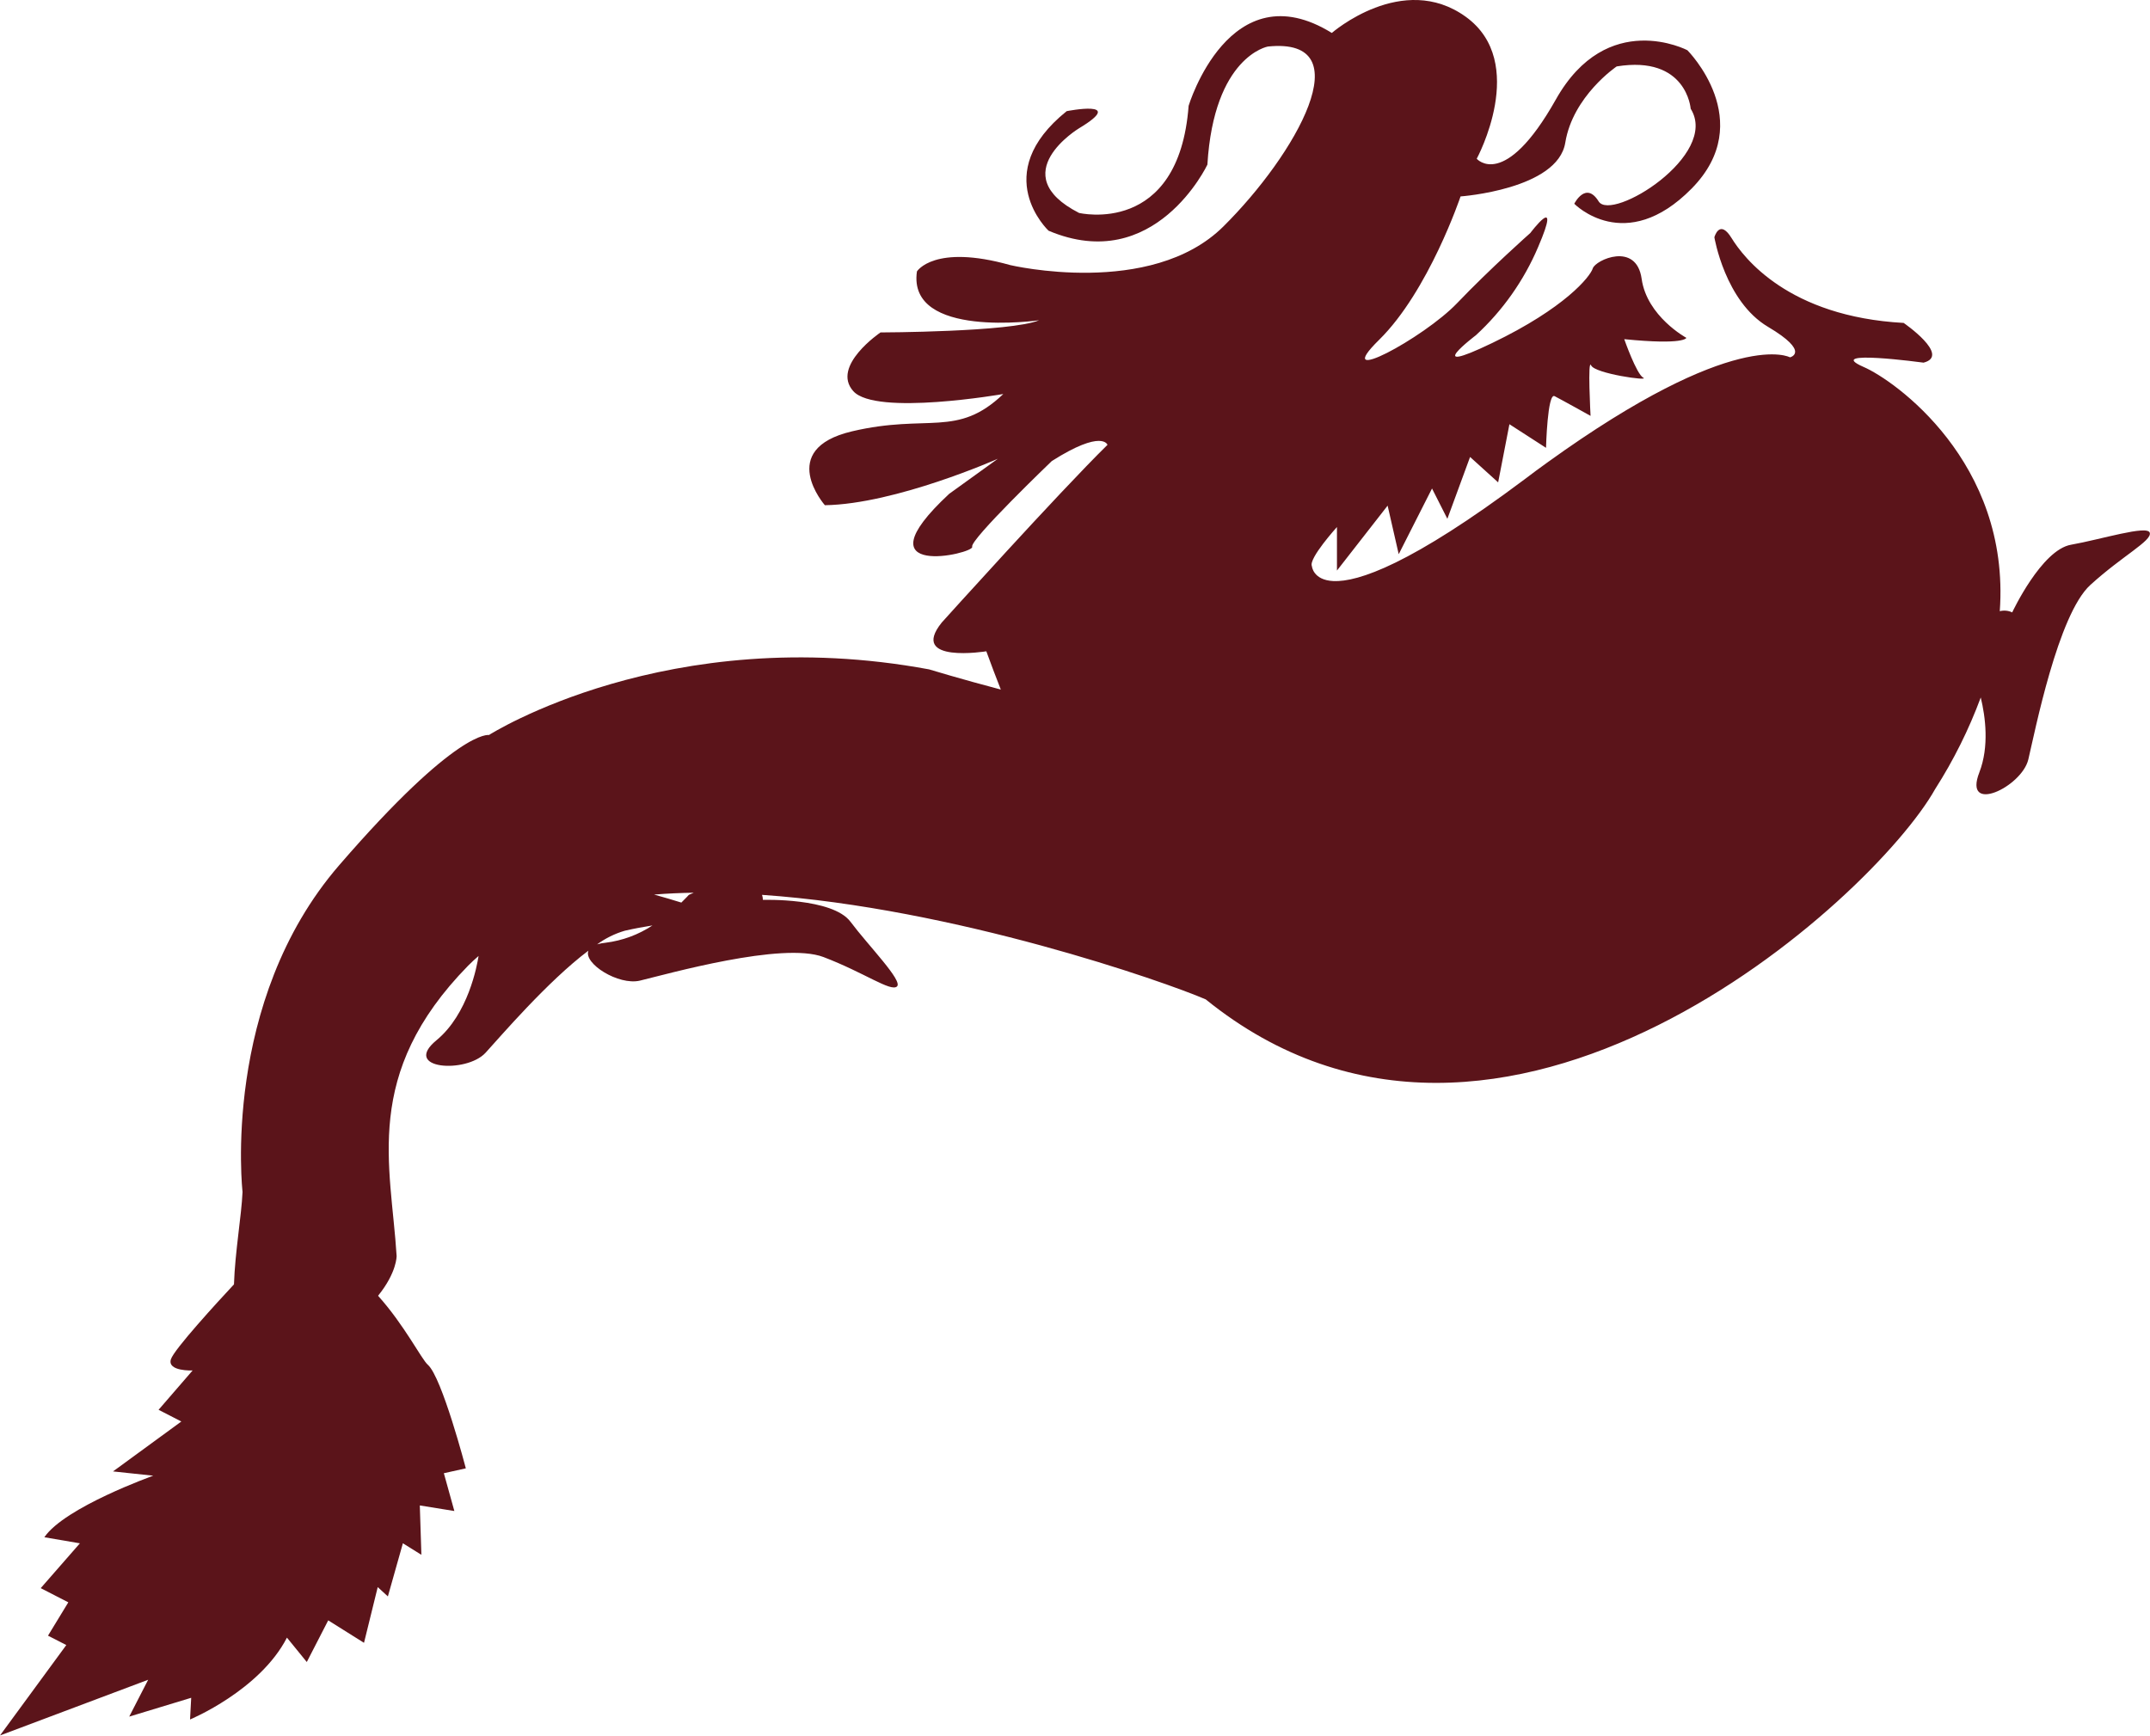
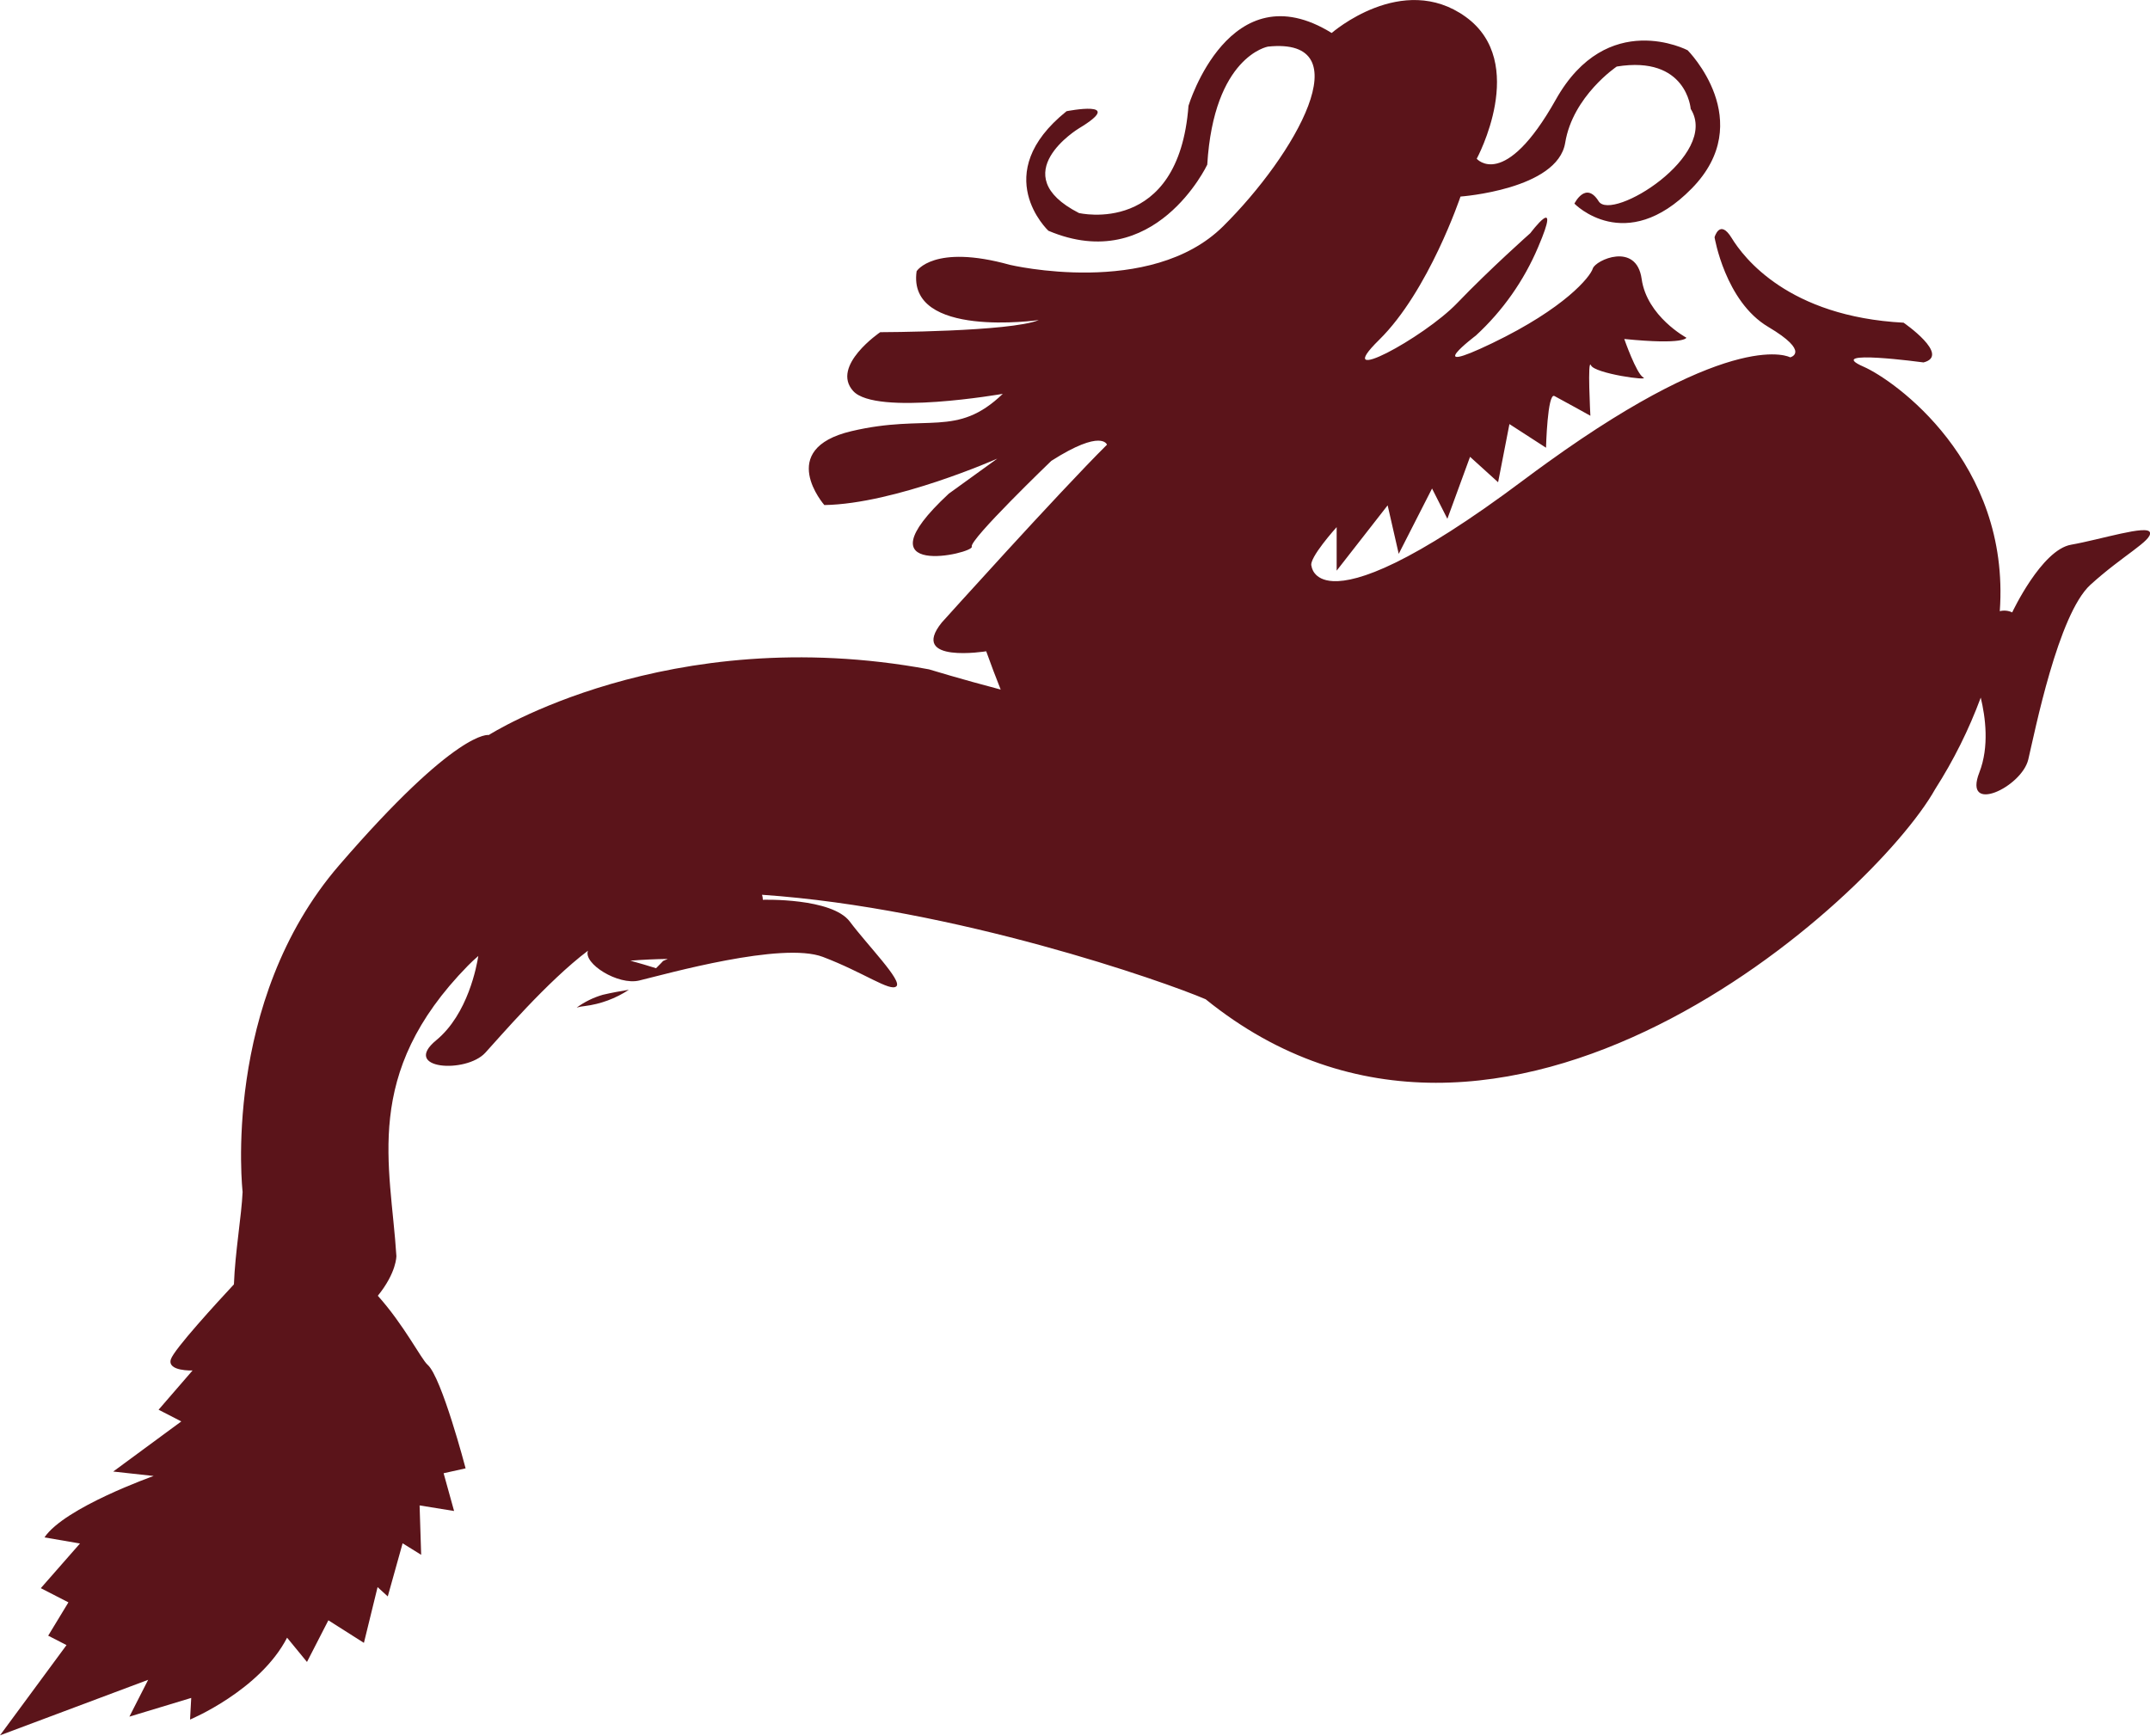
- <svg xmlns="http://www.w3.org/2000/svg" id="Dargon" viewBox="0 0 501.64 404.96">
+ <svg xmlns="http://www.w3.org/2000/svg" id="Dargon" viewBox="0 0 531.72 429.25">
  <defs>
    <style>.cls-1{fill:#5b141a;}</style>
  </defs>
-   <path id="Dargon_body" class="cls-1" d="M483.22,127.12c-6.91,1.2-13.73,15.79-13.73,15.79a4.3,4.3,0,0,0-2.9-.28c2.48-34.81-24.61-53.91-31.78-57-9.63-4.21,14-1,14-1,6.43-1.65-4.65-9.27-4.65-9.27C417.26,73.89,406.82,60.12,404,55.54s-4-.17-4-.17,2.47,14.95,12.51,20.9,5.13,7.12,5.13,7.12S405,76.25,361.11,107.87c-1.75,1.26-3.56,2.58-5.41,4-26.47,19.83-38.84,24-44.61,23.73-4.76-.23-5-3.49-5-3.49-.82-1.75,5.85-9.12,5.85-9.12l0,10.16L323.76,118l2.59,11.33L334.12,114l3.58,7.07L343,106.64l6.55,5.93L352.18,99l8.54,5.51s.33-12.92,2-12.06,8.39,4.6,8.39,4.6-.73-13.68.14-11.77S385,89,383.41,88.15s-4.44-9-4.44-9c14.21,1.42,14.49-.31,14.49-.31s-9.2-5-10.43-13.77-10.78-4.4-11.4-2.44-6.51,9.26-23.45,17.41-3.83-1.8-3.83-1.8a59.6,59.6,0,0,0,14.54-20.62c5.68-13.23-1.83-3.25-1.83-3.25s-9.29,8.22-17.1,16.39-29.75,19.92-18.18,8.54,19-33.46,19-33.46,22.66-1.63,24.43-12.54,12-17.8,12-17.8c16.35-2.65,17.26,9.87,17.26,9.87C401.26,36.23,376,51.84,373,47s-5.69.55-5.69.55S379.18,59.76,394.7,44s-1-32.28-1-32.28S375,1.91,363,23.24s-18.45,13.81-18.45,13.81S356.74,14.57,342,3.92s-31.26,3.77-31.26,3.77c-23.84-14.77-33.41,17-33.41,17-2.3,30.57-25.57,25-25.57,25-17.68-9.06,0-19.75,0-19.75,11.36-6.82-2.88-4-2.88-4-18.3,14.71-4.23,27.9-4.23,27.9,24.81,10.51,37.06-15.42,37.06-15.42,1.53-25.32,14.11-27.56,14.11-27.56,22.18-2.29,6.52,25.23-10.39,42s-49.74,9-49.74,9c-17.76-5-21.75,1.48-21.75,1.48-2.28,15.84,28.5,11.4,28.5,11.4-6.63,2.76-37,2.84-37,2.84s-11.59,7.84-6.35,13.7,35,.67,35,.67c-10.81,10.32-17.53,4.52-35.3,8.71s-6.33,17.24-6.33,17.24c16.54-.26,40.36-10.84,40.36-10.84l-11.35,8.18c-21.86,20.33,6,13.94,5.36,12.36s18.57-20,18.57-20c11.83-7.51,13-3.79,13-3.79C247,115,219.72,145.29,219.72,145.29c-7.75,9.65,10.41,6.7,10.41,6.7q1.67,4.59,3.38,8.93c-9.32-2.45-16.73-4.71-16.73-4.71-61-11.31-102.7,15.32-102.7,15.32s-7.31-1.58-34.94,30.38-22.55,76.23-22.55,76.23c-.25,5.64-1.75,14-2,21.59-3.87,4.15-14,15.19-14.72,17.49-.88,2.86,5.07,2.6,5.07,2.6L37,329l5.31,2.73L26.37,343.38l9.39,1s-20.64,7.35-25.41,14.36l8.29,1.42L9.5,370.62l6.44,3.31-4.74,7.78,4.27,2.19L0,405,34.57,392l-4.42,8.6,14.46-4.39-.27,5.06s16.27-6.76,22.61-19.1l4.63,5.69,5-9.72,8.35,5.24,3.2-13,2.37,2.17L94,360.15l4.32,2.69-.37-11.52,8.06,1.3-2.45-8.82,5.13-1.14s-5.57-21.29-8.87-24.17c-1.46-1.27-5.48-9.29-11.61-16.1,4.4-5.43,4.33-9.28,4.33-9.28-1.31-21.24-8.13-42.41,16.68-67.75.78-.79,1.6-1.54,2.44-2.27-.35,2.26-2.42,13.57-9.81,19.66-8.24,6.79,6.93,7.84,11.44,2.93,3.39-3.7,14.46-16.66,24-23.83-1.19,3,7,8.16,12,7,6.48-1.56,33.31-9.14,42.84-5.51s15.69,8.17,17.15,6.87-6.65-9.5-10.85-15.11S178,210,178,210a4,4,0,0,0-.2-1.17c45,3.09,93.95,20.26,103.52,24.39,69,55.83,155.85-23.44,170.21-49.11a111.77,111.77,0,0,0,10.62-21.34c1.1,4.52,2,11.44-.32,17.46-3.88,9.94,9.88,3.46,11.42-3s6.92-33.84,14.46-40.71,14.38-10.29,13.88-12.18S490.13,125.91,483.22,127.12ZM141.32,220a10.64,10.64,0,0,0-2,.38,20.94,20.94,0,0,1,6.46-3.18c2.3-.53,4.46-.92,6.45-1.23A25.55,25.55,0,0,1,141.32,220Zm19.4-11.17s-.64.73-1.75,1.8c-1.88-.61-4.12-1.23-6.36-1.87q4.54-.36,9.26-.43Z" />
-   <path id="Dargon_nose" class="cls-1" d="M329,28.19s-8.54,1.29-11.29,8,2.65,17.76,12.6,10.06c0,0,4.72-2.65,0-12.84C330.23,33.38,327.38,29.3,329,28.19Z" />
-   <path id="Dargon_eye" class="cls-1" d="M307.09,62.19s11.66,4.22,8.73,14-17.73,20.08-24,7.73c0,0,12.17,5.66,15-8.83,0,0-2.53-7.64-7.6-3.55,0,0-15.53,11-15.88,9.75s-7.16,12.45,8.06,18.27c0,0-11.43,6.21-20.38-12.24,0,0-14.49,4.78-23.19,4.84.46-.91-11.85-1.83,18.61-10.58,0,0,20.48-3.39,39.13-24.28,0,0,9-13.45,6.21-2.29Z" />
-   <path id="Dargon_flakes" class="cls-1" d="M392.79,173.23c-29.76,40-79.06,15.34-79.06,15.34s28.45-9.33,65.14-35.24C378.87,153.33,422.54,133.25,392.79,173.23ZM298.59,102s-13,18.42-32.52,5.74c0,0,4.95,25.44,29,9.15C295,116.89,301.85,112.55,298.59,102Zm-13.27,25.7s-17,7.33-25.3-9.88c0,0-7.46,19.89,16.4,18.77C276.42,136.59,283.07,136.47,285.32,127.7Z" />
+   <path id="Dargon_body" class="cls-1" d="M512.2,134.74c-7.32,1.28-14.56,16.74-14.56,16.74a4.57,4.57,0,0,0-3.07-.3c2.63-36.89-26.09-57.14-33.68-60.47-10.21-4.46,14.82-1.06,14.82-1.06,6.81-1.74-4.93-9.83-4.93-9.83-28.5-1.5-39.56-16.1-42.52-20.95s-4.23-.18-4.23-.18,2.62,15.85,13.26,22.16,5.44,7.54,5.44,7.54-13.41-7.56-60,26c-1.86,1.33-3.77,2.74-5.74,4.21-28,21-41.16,25.44-47.28,25.15-5.05-.24-5.35-3.7-5.35-3.7-.86-1.85,6.21-9.66,6.21-9.66l0,10.77L343.18,125l2.74,12,8.24-16.16,3.79,7.49L363.56,113l6.94,6.29,2.8-14.39,9.05,5.85s.35-13.7,2.08-12.79,8.89,4.88,8.89,4.88-.77-14.5.15-12.47,14.66,3.94,12.94,3-4.71-9.52-4.71-9.52c15.06,1.51,15.36-.32,15.36-.32S407.3,78.27,406,69s-11.43-4.66-12.08-2.58-6.9,9.81-24.86,18.46S365,83,365,83A63.23,63.23,0,0,0,380.41,61.1c6-14-1.94-3.43-1.94-3.43S368.63,66.38,360.35,75s-31.54,21.12-19.27,9.06S361.2,48.62,361.2,48.62s24-1.73,25.89-13.3,12.75-18.86,12.75-18.86c17.32-2.81,18.29,10.47,18.29,10.47,7.2,11.47-19.55,28-22.76,22.86s-6,.58-6,.58,12.58,13,29-3.73-1-34.21-1-34.21S397.49,2,384.77,24.64s-19.56,14.63-19.56,14.63,12.93-23.83-2.74-35.11-33.13,4-33.13,4c-25.26-15.65-35.41,18-35.41,18-2.44,32.4-27.1,26.53-27.1,26.53-18.75-9.6,0-20.94,0-20.94,12-7.22-3.06-4.24-3.06-4.24-19.4,15.59-4.49,29.57-4.49,29.57,26.31,11.14,39.29-16.35,39.29-16.35,1.62-26.83,15-29.2,15-29.2C337,9.08,320.4,38.25,302.47,56s-52.72,9.51-52.72,9.51c-18.83-5.24-23.06,1.58-23.06,1.58-2.41,16.78,30.22,12.08,30.22,12.08-7,2.92-39.22,3-39.22,3S205.4,90.51,211,96.72s37,.7,37,.7c-11.45,11-18.58,4.79-37.42,9.23s-6.71,18.28-6.71,18.28c17.54-.28,42.78-11.49,42.78-11.49l-12,8.67c-23.18,21.54,6.35,14.78,5.68,13.11S260,114,260,114c12.54-8,13.77-4,13.77-4-11.91,11.81-40.87,44-40.87,44-8.22,10.23,11,7.1,11,7.1q1.75,4.88,3.58,9.47c-9.87-2.59-17.73-5-17.73-5-64.68-12-108.86,16.24-108.86,16.24s-7.75-1.68-37,32.2S60,294.82,60,294.82c-.27,6-1.85,14.88-2.15,22.88-4.1,4.41-14.84,16.1-15.6,18.55-.93,3,5.37,2.75,5.37,2.75l-8.4,9.71,5.62,2.89L28,364l10,1.1S16,372.87,11,380.29l8.78,1.51-9.69,11.05,6.83,3.51-5,8.24,4.53,2.33L0,429.25l36.64-13.73L32,424.63,47.29,420,47,425.35s17.24-7.17,24-20.25l4.92,6,5.29-10.3L90,406.38l3.38-13.79,2.52,2.3,3.67-13.14,4.59,2.85-.39-12.22,8.53,1.38-2.59-9.34,5.44-1.21s-5.91-22.57-9.4-25.62c-1.55-1.35-5.82-9.84-12.31-17.07,4.67-5.76,4.59-9.84,4.59-9.84-1.4-22.5-8.62-44.94,17.68-71.8.82-.84,1.69-1.64,2.58-2.41-.37,2.4-2.56,14.39-10.4,20.84-8.73,7.19,7.35,8.31,12.13,3.1,3.6-3.92,15.33-17.66,25.4-25.25-1.26,3.14,7.41,8.64,12.67,7.38,6.87-1.66,35.31-9.68,45.42-5.84s16.62,8.67,18.17,7.28-7.05-10.06-11.5-16-21.52-5.41-21.52-5.41a4.49,4.49,0,0,0-.2-1.24c47.74,3.27,99.58,21.48,109.72,25.85,73.14,59.18,165.2-24.84,180.42-52a118.11,118.11,0,0,0,11.26-22.62c1.16,4.79,2.15,12.12-.34,18.5-4.11,10.54,10.47,3.67,12.1-3.2S509,151.91,517,144.64s15.24-10.91,14.71-12.92S519.53,133.46,512.2,134.74ZM144.62,248.86a10.64,10.64,0,0,0-2,.38,20.66,20.66,0,0,1,6.46-3.17c2.3-.54,4.46-.92,6.45-1.24A25.6,25.6,0,0,1,144.62,248.86ZM164,237.7s-.64.72-1.75,1.8c-1.88-.61-4.12-1.24-6.36-1.87q4.54-.36,9.26-.43Z" />
+   <path id="Dargon_nose" class="cls-1" d="M349.11,37.9s-8.54,1.29-11.29,8,2.65,17.77,12.6,10.06c0,0,4.72-2.65,0-12.83C350.38,43.1,347.53,39,349.11,37.9Z" />
+   <path id="Dargon_eye" class="cls-1" d="M327.24,71.9S338.9,76.13,336,85.85s-17.73,20.09-24,7.73c0,0,12.17,5.66,15-8.83,0,0-2.53-7.64-7.6-3.54,0,0-15.53,11-15.88,9.74s-7.15,12.46,8.07,18.27c0,0-11.44,6.21-20.39-12.24,0,0-14.49,4.78-23.19,4.85.46-.92-11.85-1.84,18.61-10.58,0,0,20.48-3.39,39.13-24.29,0,0,9-13.45,6.21-2.28Z" />
+   <path id="Dargon_flakes" class="cls-1" d="M412.94,182.94c-29.76,40-79.06,15.35-79.06,15.35S362.33,189,399,163.05C399,163.05,442.69,143,412.94,182.94Zm-94.2-71.23s-13,18.43-32.52,5.75c0,0,5,25.44,29,9.15C315.18,126.61,322,122.27,318.74,111.71Zm-13.27,25.71s-17,7.33-25.3-9.88c0,0-7.46,19.89,16.4,18.77C296.57,146.31,303.22,146.19,305.47,137.42Z" />
</svg>
